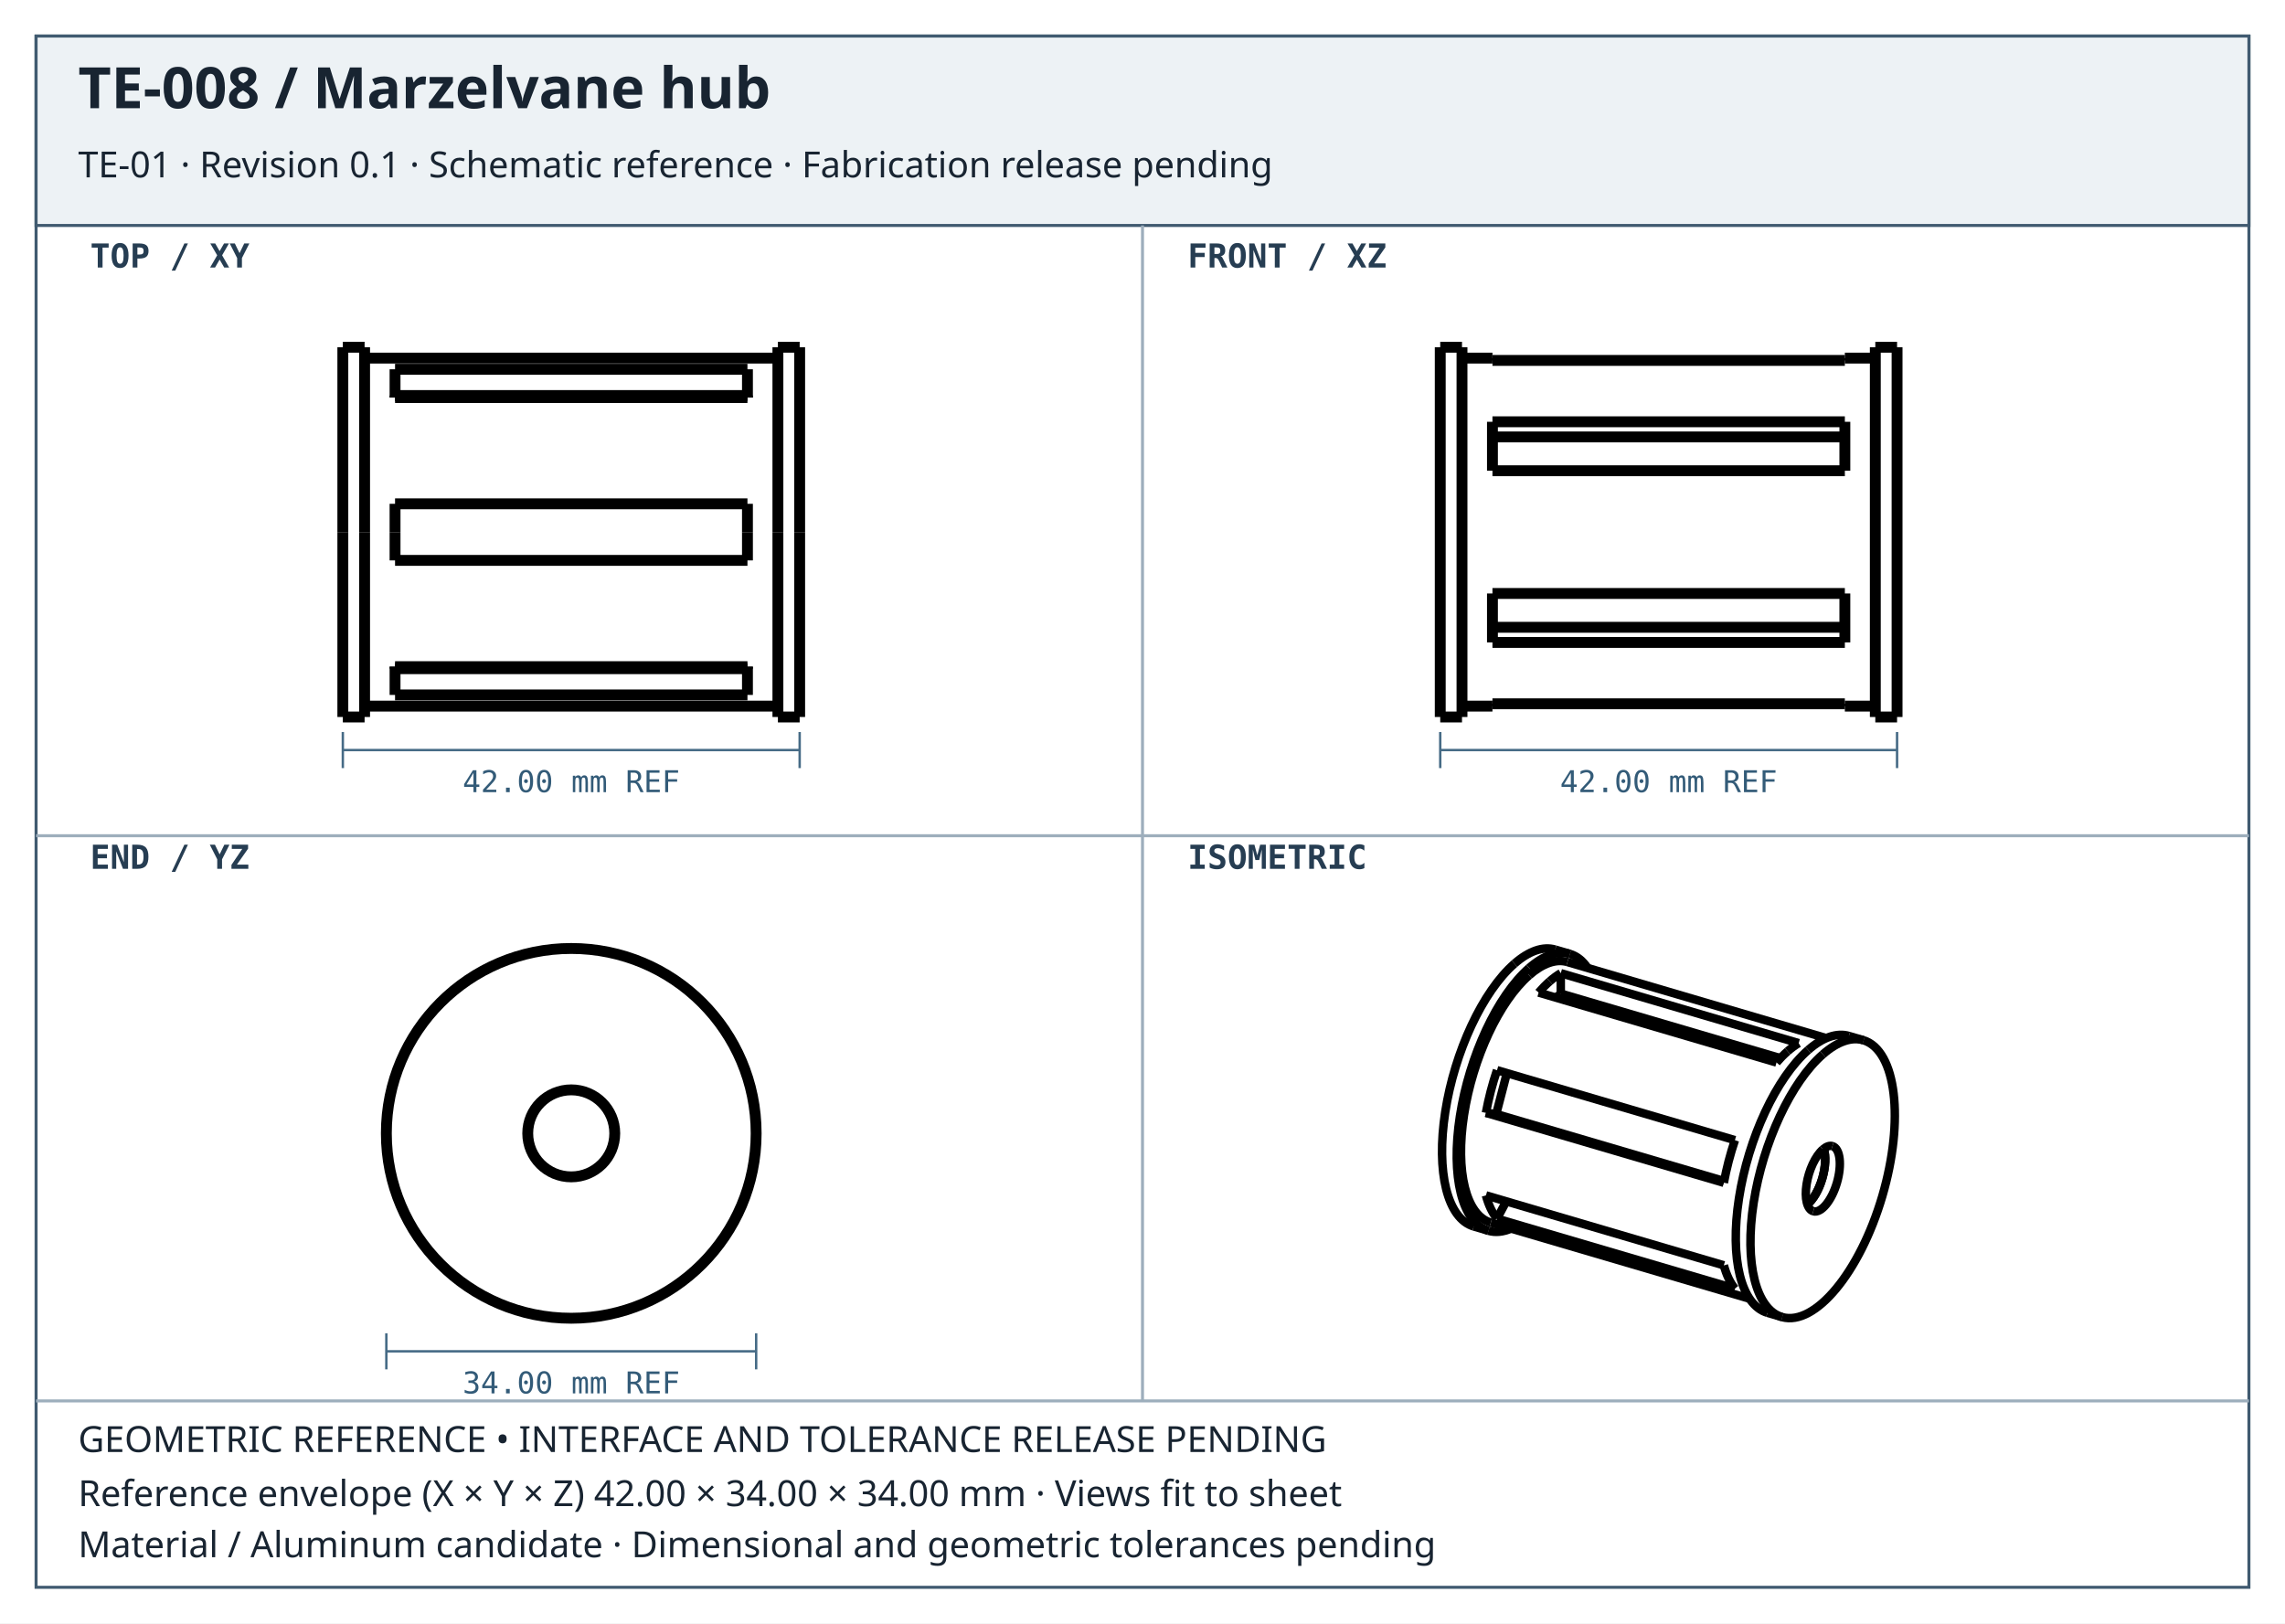
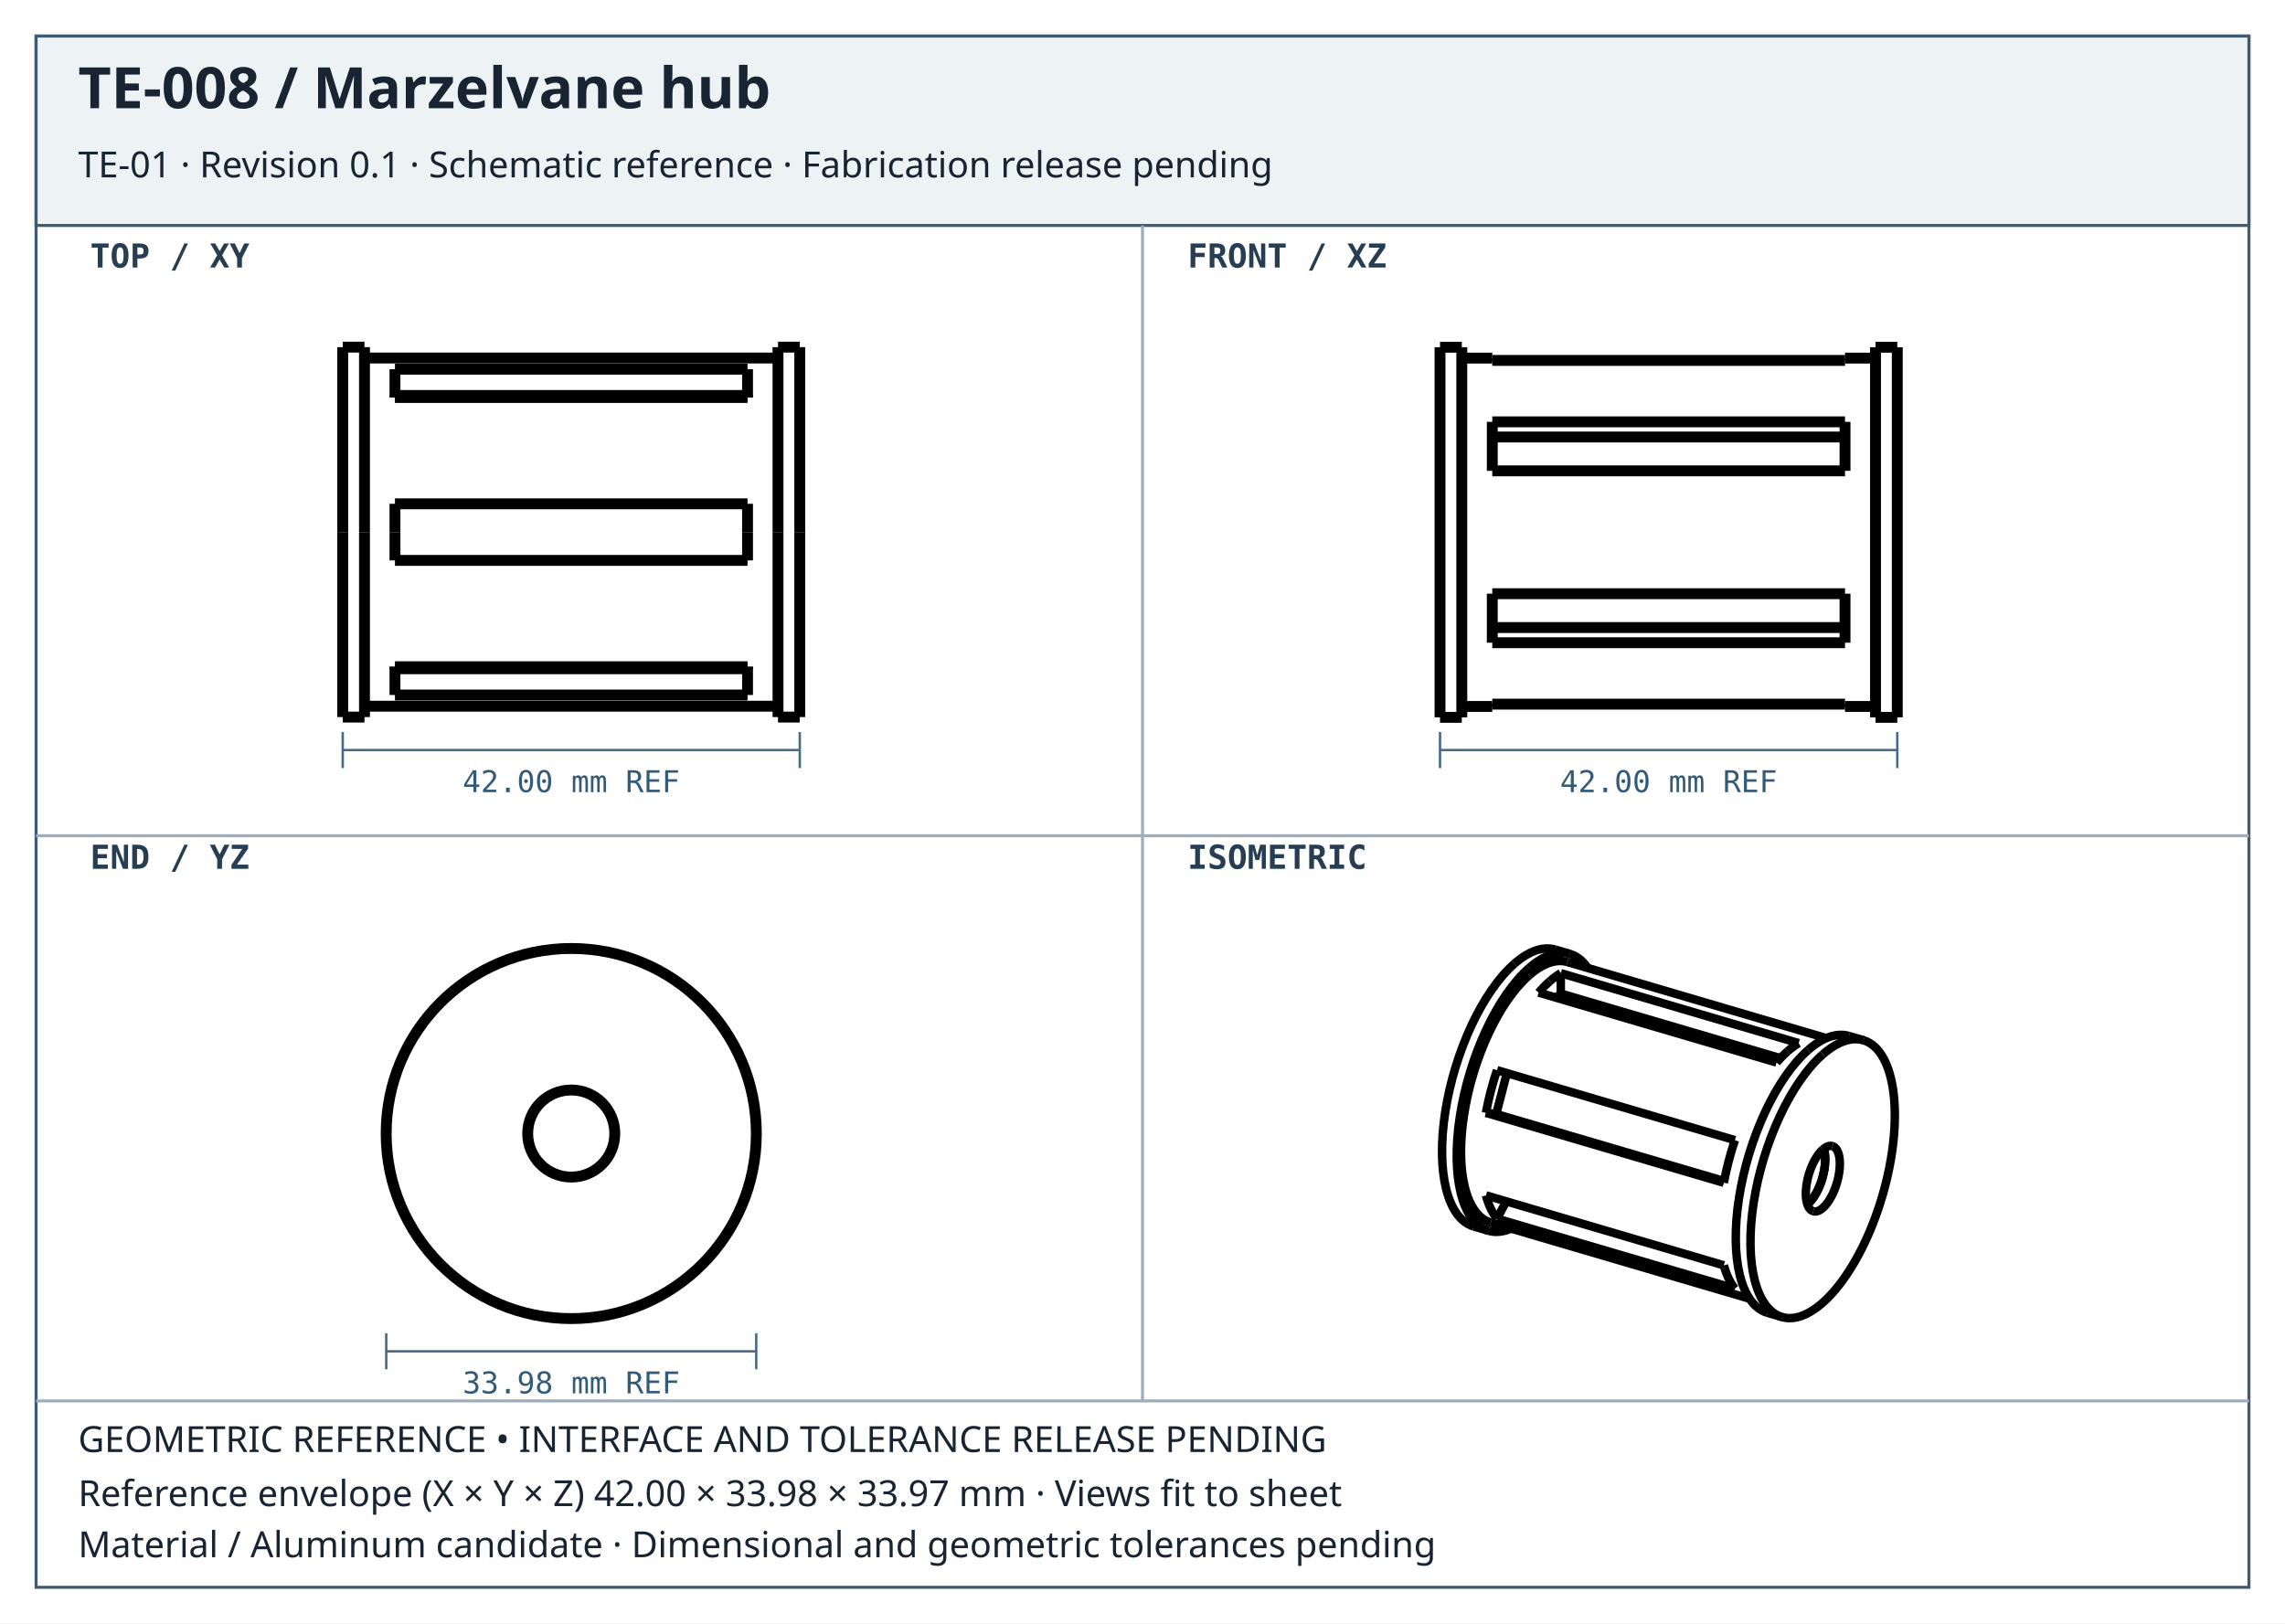
<svg xmlns="http://www.w3.org/2000/svg" viewBox="0 0 760 540">
  <style>
text{fill:#182431;font:12px sans-serif}.label{font:700 11px monospace;fill:#263d52}.value{font:10px monospace;fill:#335b78}.dim{stroke:#466b86;stroke-width:0.8;fill:none}g :is(path,circle,ellipse,line,polyline,polygon){vector-effect:non-scaling-stroke;stroke-width:.65px}
</style>
  <rect width="760" height="540" fill="white" />
  <rect x="12" y="12" width="736" height="516" fill="none" stroke="#405a70" />
  <rect x="12" y="12" width="736" height="63" fill="#edf2f5" stroke="#405a70" />
  <text x="26" y="36" style="font-size:19px;font-weight:bold">TE-008 / Marzelvane hub</text>
  <text x="26" y="59">TE-01 · Revision 0.1 · Schematic reference · Fabrication release pending</text>
  <path d="M380 75V466 M12 278H748 M12 466H748" fill="none" stroke="#9daebc" />
  <text class="label" x="30" y="89">TOP / XY</text>
-   <g transform="translate(190.0 177.0) scale(3.617647)">
+   <g transform="translate(190.0 177.0) scale(3.619364)">
    <g fill="none" stroke="rgb(0, 0, 0)" stroke-linecap="butt" stroke-linejoin="miter" stroke-width="1.0" transform="scale(1, -1)">
      <path id="1" d=" M -19 -16 L 19 -16 " />
      <path id="2" d=" M -19 16 L 19 16 " />
      <path id="3" d=" M -21 -17 L -19 -17 " />
      <path id="4" d=" M -21 17 L -19 17 " />
      <path id="5" d=" M 19 -17 L 21 -17 " />
      <path id="6" d=" M 19 17 L 21 17 " />
    </g>
    <g fill="none" stroke="rgb(0, 0, 0)" stroke-linecap="butt" stroke-linejoin="miter" stroke-width="1.0" transform="scale(1, -1)">
      <path d="M-16.2, 2.6 Q-16.2, 1.309 -16.2, 3.9968e-15 " />
      <path d="M-16.2, 0 Q-16.2, -1.309 -16.2, -2.6 " />
      <path id="3" d=" M -16.2 -2.6 L 16.2 -2.6 " />
      <path d="M16.2, 0 Q16.2, -1.309 16.2, -2.6 " />
      <path d="M16.2, 2.6 Q16.2, 1.309 16.2, 3.9968e-15 " />
      <path id="6" d=" M -16.2 2.6 L 16.2 2.6 " />
      <path d="M-16.2, -12.372 C-16.2, -12.923 -16.2, -13.42 -16.2, -13.856  C-16.2, -13.917 -16.2, -13.978 -16.2, -14.039  C-16.2, -14.157 -16.2, -14.271 -16.2, -14.382  C-16.2, -14.489 -16.2, -14.593 -16.2, -14.693  C-16.2, -14.741 -16.2, -14.789 -16.2, -14.837  C-16.2, -14.882 -16.2, -14.927 -16.2, -14.972 " />
      <path id="8" d=" M -16.2 -12.372 L 16.2 -12.372 " />
      <path id="9" d=" M -16.2 -14.972 L 16.2 -14.972 " />
      <path d="M16.2, -12.372 C16.2, -12.923 16.2, -13.42 16.2, -13.856  C16.2, -13.917 16.2, -13.978 16.2, -14.039  C16.2, -14.157 16.2, -14.271 16.2, -14.382  C16.2, -14.489 16.2, -14.593 16.2, -14.693  C16.2, -14.741 16.2, -14.789 16.2, -14.837  C16.2, -14.882 16.2, -14.927 16.2, -14.972 " />
      <path d="M-16.2, 14.972 C-16.2, 14.927 -16.2, 14.882 -16.2, 14.837  C-16.2, 14.742 -16.2, 14.644 -16.2, 14.541  C-16.2, 14.436 -16.2, 14.327 -16.2, 14.214  C-16.2, 14.099 -16.2, 13.98 -16.2, 13.856  C-16.2, 13.42 -16.2, 12.923 -16.2, 12.372 " />
      <path id="12" d=" M -16.2 12.372 L 16.2 12.372 " />
      <path d="M16.2, 14.972 C16.2, 14.927 16.2, 14.882 16.2, 14.837  C16.2, 14.742 16.2, 14.644 16.2, 14.541  C16.2, 14.436 16.2, 14.327 16.2, 14.214  C16.2, 14.099 16.2, 13.98 16.2, 13.856  C16.2, 13.42 16.2, 12.923 16.2, 12.372 " />
      <path id="14" d=" M -16.2 14.972 L 16.2 14.972 " />
      <path id="15" d=" M -16.2 -12.558 L -16.2 -12.372 " />
      <path id="16" d=" M -16.2 -12.558 L 16.2 -12.558 " />
      <path id="17" d=" M 16.2 -12.558 L 16.2 -12.372 " />
      <path id="18" d=" M -16.2 12.372 L -16.2 12.558 " />
      <path id="19" d=" M 16.2 12.372 L 16.2 12.558 " />
      <path id="20" d=" M -16.2 12.558 L 16.2 12.558 " />
      <path d="M-19, 0 L-19, -1.903  L-19, -3.783  L-19, -5.615  L-19, -7.376  L-19, -9.045  L-19, -10.599  L-19, -12.021  L-19, -13.291  L-19, -14.394  L-19, -15.316  L-19, -16.046  L-19, -16.574  L-19, -16.893  L-19, -17 " />
      <path d="M-19, 17 L-19, 16.893  L-19, 16.574  L-19, 16.046  L-19, 15.316  L-19, 14.394  L-19, 13.291  L-19, 12.021  L-19, 10.599  L-19, 9.045  L-19, 7.376  L-19, 5.615  L-19, 3.783  L-19, 1.903  L-19, 4.21885e-15 " />
      <path d="M-21, 0 L-21, -1.903  L-21, -3.783  L-21, -5.615  L-21, -7.376  L-21, -9.045  L-21, -10.599  L-21, -12.021  L-21, -13.291  L-21, -14.394  L-21, -15.316  L-21, -16.046  L-21, -16.574  L-21, -16.893  L-21, -17 " />
      <path d="M-21, 17 L-21, 16.893  L-21, 16.574  L-21, 16.046  L-21, 15.316  L-21, 14.394  L-21, 13.291  L-21, 12.021  L-21, 10.599  L-21, 9.045  L-21, 7.376  L-21, 5.615  L-21, 3.783  L-21, 1.903  L-21, 4.21885e-15 " />
      <path d="M21, 0 L21, -1.903  L21, -3.783  L21, -5.615  L21, -7.376  L21, -9.045  L21, -10.599  L21, -12.021  L21, -13.291  L21, -14.394  L21, -15.316  L21, -16.046  L21, -16.574  L21, -16.893  L21, -17 " />
      <path d="M21, 17 L21, 16.893  L21, 16.574  L21, 16.046  L21, 15.316  L21, 14.394  L21, 13.291  L21, 12.021  L21, 10.599  L21, 9.045  L21, 7.376  L21, 5.615  L21, 3.783  L21, 1.903  L21, 4.21885e-15 " />
      <path d="M19, 0 L19, -1.903  L19, -3.783  L19, -5.615  L19, -7.376  L19, -9.045  L19, -10.599  L19, -12.021  L19, -13.291  L19, -14.394  L19, -15.316  L19, -16.046  L19, -16.574  L19, -16.893  L19, -17 " />
      <path d="M19, 17 L19, 16.893  L19, 16.574  L19, 16.046  L19, 15.316  L19, 14.394  L19, 13.291  L19, 12.021  L19, 10.599  L19, 9.045  L19, 7.376  L19, 5.615  L19, 3.783  L19, 1.903  L19, 4.21885e-15 " />
    </g>
  </g>
-   <path class="dim" d="M114.029 243.5v12 M265.971 243.5v12 M114.029 249.5H265.971" />
+   <path class="dim" d="M113.993 243.5v12 M266.007 243.5v12 M113.993 249.5H266.007" />
  <text text-anchor="middle" class="value" x="190" y="263.5">42.00 mm REF</text>
  <text class="label" x="395" y="89">FRONT / XZ</text>
-   <g transform="translate(555.0 177.0) scale(3.617647)">
+   <g transform="translate(555.0 177.0584) scale(3.621081)">
    <g fill="none" stroke="rgb(0, 0, 0)" stroke-linecap="butt" stroke-linejoin="miter" stroke-width="1.0" transform="scale(1, -1)">
      <path id="1" d=" M -19 -16 L -16.2 -16 " />
      <path id="2" d=" M 16.2 -16 L 19 -16 " />
      <path id="3" d=" M -21 -17 L -19 -17 " />
      <path id="4" d=" M 19 -17 L 21 -17 " />
    </g>
    <g fill="none" stroke="rgb(0, 0, 0)" stroke-linecap="butt" stroke-linejoin="miter" stroke-width="1.0" transform="scale(1, -1)">
      <path id="1" d=" M -19 16 L -16.2 16 " />
      <path d="M-16.2, 16 Q-16.2, 15.999 -16.2, 15.787 " />
      <path id="3" d=" M -16.2 15.787 L 16.2 15.787 " />
      <path d="M16.2, 16 Q16.2, 15.999 16.2, 15.787 " />
      <path id="5" d=" M 16.2 16 L 19 16 " />
      <path d="M-16.2, 10.145 C-16.2, 8.798 -16.2, 7.271 -16.2, 5.642 " />
      <path id="7" d=" M -16.2 10.145 L 16.2 10.145 " />
      <path id="8" d=" M -16.2 5.642 L 16.2 5.642 " />
      <path d="M16.2, 10.145 C16.2, 8.798 16.2, 7.271 16.2, 5.642 " />
      <path d="M-16.2, -5.642 C-16.2, -7.271 -16.2, -8.798 -16.2, -10.145 " />
      <path id="11" d=" M -16.2 -5.642 L 16.2 -5.642 " />
      <path id="12" d=" M -16.2 -10.145 L 16.2 -10.145 " />
      <path d="M16.2, -5.642 C16.2, -7.271 16.2, -8.798 16.2, -10.145 " />
      <path d="M-16.2, -15.787 Q-16.2, -15.999 -16.2, -16 " />
      <path id="15" d=" M -16.2 -15.787 L 16.2 -15.787 " />
      <path d="M16.2, -15.787 Q16.2, -15.999 16.2, -16 " />
      <path id="17" d=" M -16.2 8.752 L 16.2 8.752 " />
      <path id="18" d=" M -16.2 -8.752 L 16.2 -8.752 " />
      <path d="M-19, 17 L-19, 16.574  L-19, 15.316  L-19, 13.291  L-19, 10.599  L-19, 7.376  L-19, 3.783  L-19, 8.88178e-16  L-19, -3.783  L-19, -7.376  L-19, -10.599  L-19, -13.291  L-19, -15.316  L-19, -16.574  L-19, -17 " />
      <path id="20" d=" M -21 17 L -19 17 " />
      <path d="M-21, 17 L-21, 16.574  L-21, 15.316  L-21, 13.291  L-21, 10.599  L-21, 7.376  L-21, 3.783  L-21, 8.88178e-16  L-21, -3.783  L-21, -7.376  L-21, -10.599  L-21, -13.291  L-21, -15.316  L-21, -16.574  L-21, -17 " />
      <path d="M21, 17 L21, 16.574  L21, 15.316  L21, 13.291  L21, 10.599  L21, 7.376  L21, 3.783  L21, 8.88178e-16  L21, -3.783  L21, -7.376  L21, -10.599  L21, -13.291  L21, -15.316  L21, -16.574  L21, -17 " />
      <path id="23" d=" M 19 17 L 21 17 " />
      <path d="M19, 17 L19, 16.574  L19, 15.316  L19, 13.291  L19, 10.599  L19, 7.376  L19, 3.783  L19, 8.88178e-16  L19, -3.783  L19, -7.376  L19, -10.599  L19, -13.291  L19, -15.316  L19, -16.574  L19, -17 " />
    </g>
  </g>
-   <path class="dim" d="M479.029 243.5v12 M630.971 243.5v12 M479.029 249.5H630.971" />
+   <path class="dim" d="M478.957 243.5v12 M631.043 243.5v12 M478.957 249.5H631.043" />
  <text text-anchor="middle" class="value" x="555" y="263.5">42.00 mm REF</text>
  <text class="label" x="30" y="289">END / YZ</text>
-   <g transform="translate(190.0 377.0) scale(3.617647)">
+   <g transform="translate(190.0 377.0584) scale(3.621081)">
    <g fill="none" stroke="rgb(0, 0, 0)" stroke-linecap="butt" stroke-linejoin="miter" stroke-width="1.0" transform="scale(1, -1)">
      <circle cx="0" cy="0" r="17" />
      <circle cx="0" cy="0" r="4" />
    </g>
  </g>
-   <path class="dim" d="M128.5 443.5v12 M251.5 443.5v12 M128.5 449.5H251.5" />
-   <text text-anchor="middle" class="value" x="190" y="463.5">34.00 mm REF</text>
+   <path class="dim" d="M128.471 443.5v12 M251.529 443.5v12 M128.471 449.5H251.529" />
+   <text text-anchor="middle" class="value" x="190" y="463.5">33.98 mm REF</text>
  <text class="label" x="395" y="289">ISOMETRIC</text>
  <g transform="translate(555.0 377.0) scale(2.823342)">
    <g fill="none" stroke="rgb(0, 0, 0)" stroke-linecap="butt" stroke-linejoin="miter" stroke-width="1.0" transform="scale(1, -1)">
      <path id="1" d=" M -20.95 -10.517 L 9.538 -19.482 " />
      <path id="2" d=" M -11.922 20.183 L 18.566 11.218 " />
      <path id="3" d=" M -22.962 -10.967 L -21.232 -11.476 " />
      <path id="4" d=" M -13.37 21.651 L -11.639 21.143 " />
      <path id="5" d=" M 11.639 -21.143 L 13.37 -21.651 " />
      <path id="6" d=" M 21.232 11.476 L 22.962 10.967 " />
    </g>
    <g fill="none" stroke="rgb(0, 0, 0)" stroke-linecap="butt" stroke-linejoin="miter" stroke-width="1.0" transform="scale(1, -1)">
      <path d="M-12.709 18.869 A16 6.919 -106.387 0 1 -14.014 17.912" />
      <path d="M-16.436 18.624 A16 6.919 -106.387 0 1 -20.95 -10.517" />
      <path d="M-11.922 20.183 A16 6.919 -106.387 0 1 -16.436 18.624" />
      <path d="M-14.014 17.912 A16 6.919 -106.387 0 1 -15.318 16.588" />
      <path id="5" d=" M -15.318 16.588 L 12.709 8.347 " />
      <path d="M14.014 9.67 A16 6.919 -106.387 0 1 12.709 8.347" />
      <path d="M15.318 10.627 A16 6.919 -106.387 0 1 14.014 9.67" />
      <path id="8" d=" M -12.709 18.869 L 15.318 10.627 " />
      <path d="M-20.221 7.439 A16 6.919 -106.387 0 1 -21.525 2.417" />
      <path id="10" d=" M -20.221 7.439 L 7.806 -0.802 " />
      <path id="11" d=" M -21.525 2.417 L 6.502 -5.824 " />
      <path d="M7.806 -0.802 A16 6.919 -106.387 0 1 6.502 -5.824" />
      <path d="M-21.525 -7.309 A16 6.919 -106.387 0 1 -20.221 -10.05" />
      <path id="14" d=" M -21.525 -7.309 L 6.502 -15.55 " />
      <path id="15" d=" M -20.221 -10.05 L 7.806 -18.292 " />
      <path d="M6.502 -15.55 A16 6.919 -106.387 0 1 7.806 -18.292" />
      <path id="17" d=" M -12.709 16.466 L -12.709 18.869 " />
      <path id="18" d=" M -13.261 15.984 L -12.709 16.466 " />
      <path d="M16.338 -8.362 A4 1.73 -106.387 0 1 18.264 -1.813" />
      <path id="20" d=" M -12.709 16.466 L 13.17 8.856 " />
      <path id="21" d=" M -20.314 2.275 L -21.525 2.417 " />
      <path id="22" d=" M -20.314 2.275 L -19.061 7.098 " />
      <path id="23" d=" M -20.314 2.275 L 6.54 -5.622 " />
      <path id="24" d=" M -19.129 -8.013 L -20.221 -10.05 " />
      <path d="M-16.436 19.486 A17 7.352 -106.387 0 1 -21.232 -11.476" />
      <path d="M-21.232 -11.476 A17 7.352 -106.387 0 1 -18.566 -11.218" />
      <path d="M-9.538 19.482 A17 7.352 -106.387 0 1 -11.639 21.143" />
      <path d="M-11.639 21.143 A17 7.352 -106.387 0 1 -16.436 19.486" />
      <path d="M-18.166 19.995 A17 7.352 -106.387 0 1 -22.962 -10.967" />
      <path d="M-13.37 21.651 A17 7.352 -106.387 0 1 -18.166 19.995" />
      <path d="M18.166 9.311 A17 7.352 -106.387 0 1 13.37 -21.651" />
      <path d="M13.37 -21.651 A17 7.352 -106.387 0 1 22.962 10.967" />
      <path d="M22.962 10.967 A17 7.352 -106.387 0 1 18.166 9.311" />
      <path d="M16.436 9.82 A17 7.352 -106.387 0 1 11.639 -21.143" />
      <path d="M21.232 11.476 A17 7.352 -106.387 0 1 16.436 9.82" />
      <path d="M18.166 -1.894 A4 1.73 -106.387 0 1 17.037 -9.179" />
      <path d="M17.037 -9.179 A4 1.73 -106.387 0 1 19.294 -1.504" />
      <path d="M19.294 -1.504 A4 1.73 -106.387 0 1 18.166 -1.894" />
      <path d="M16.338 -8.362 A4 1.73 -106.387 0 1 18.264 -1.813" />
    </g>
  </g>
  <text x="26" y="483">GEOMETRIC REFERENCE  •  INTERFACE AND TOLERANCE RELEASE PENDING</text>
-   <text x="26" y="501">Reference envelope (X × Y × Z) 42.00 × 34.00 × 34.00 mm · Views fit to sheet</text>
+   <text x="26" y="501">Reference envelope (X × Y × Z) 42.00 × 33.98 × 33.97 mm · Views fit to sheet</text>
  <text x="26" y="518">Material / Aluminum candidate · Dimensional and geometric tolerances pending</text>
</svg>
